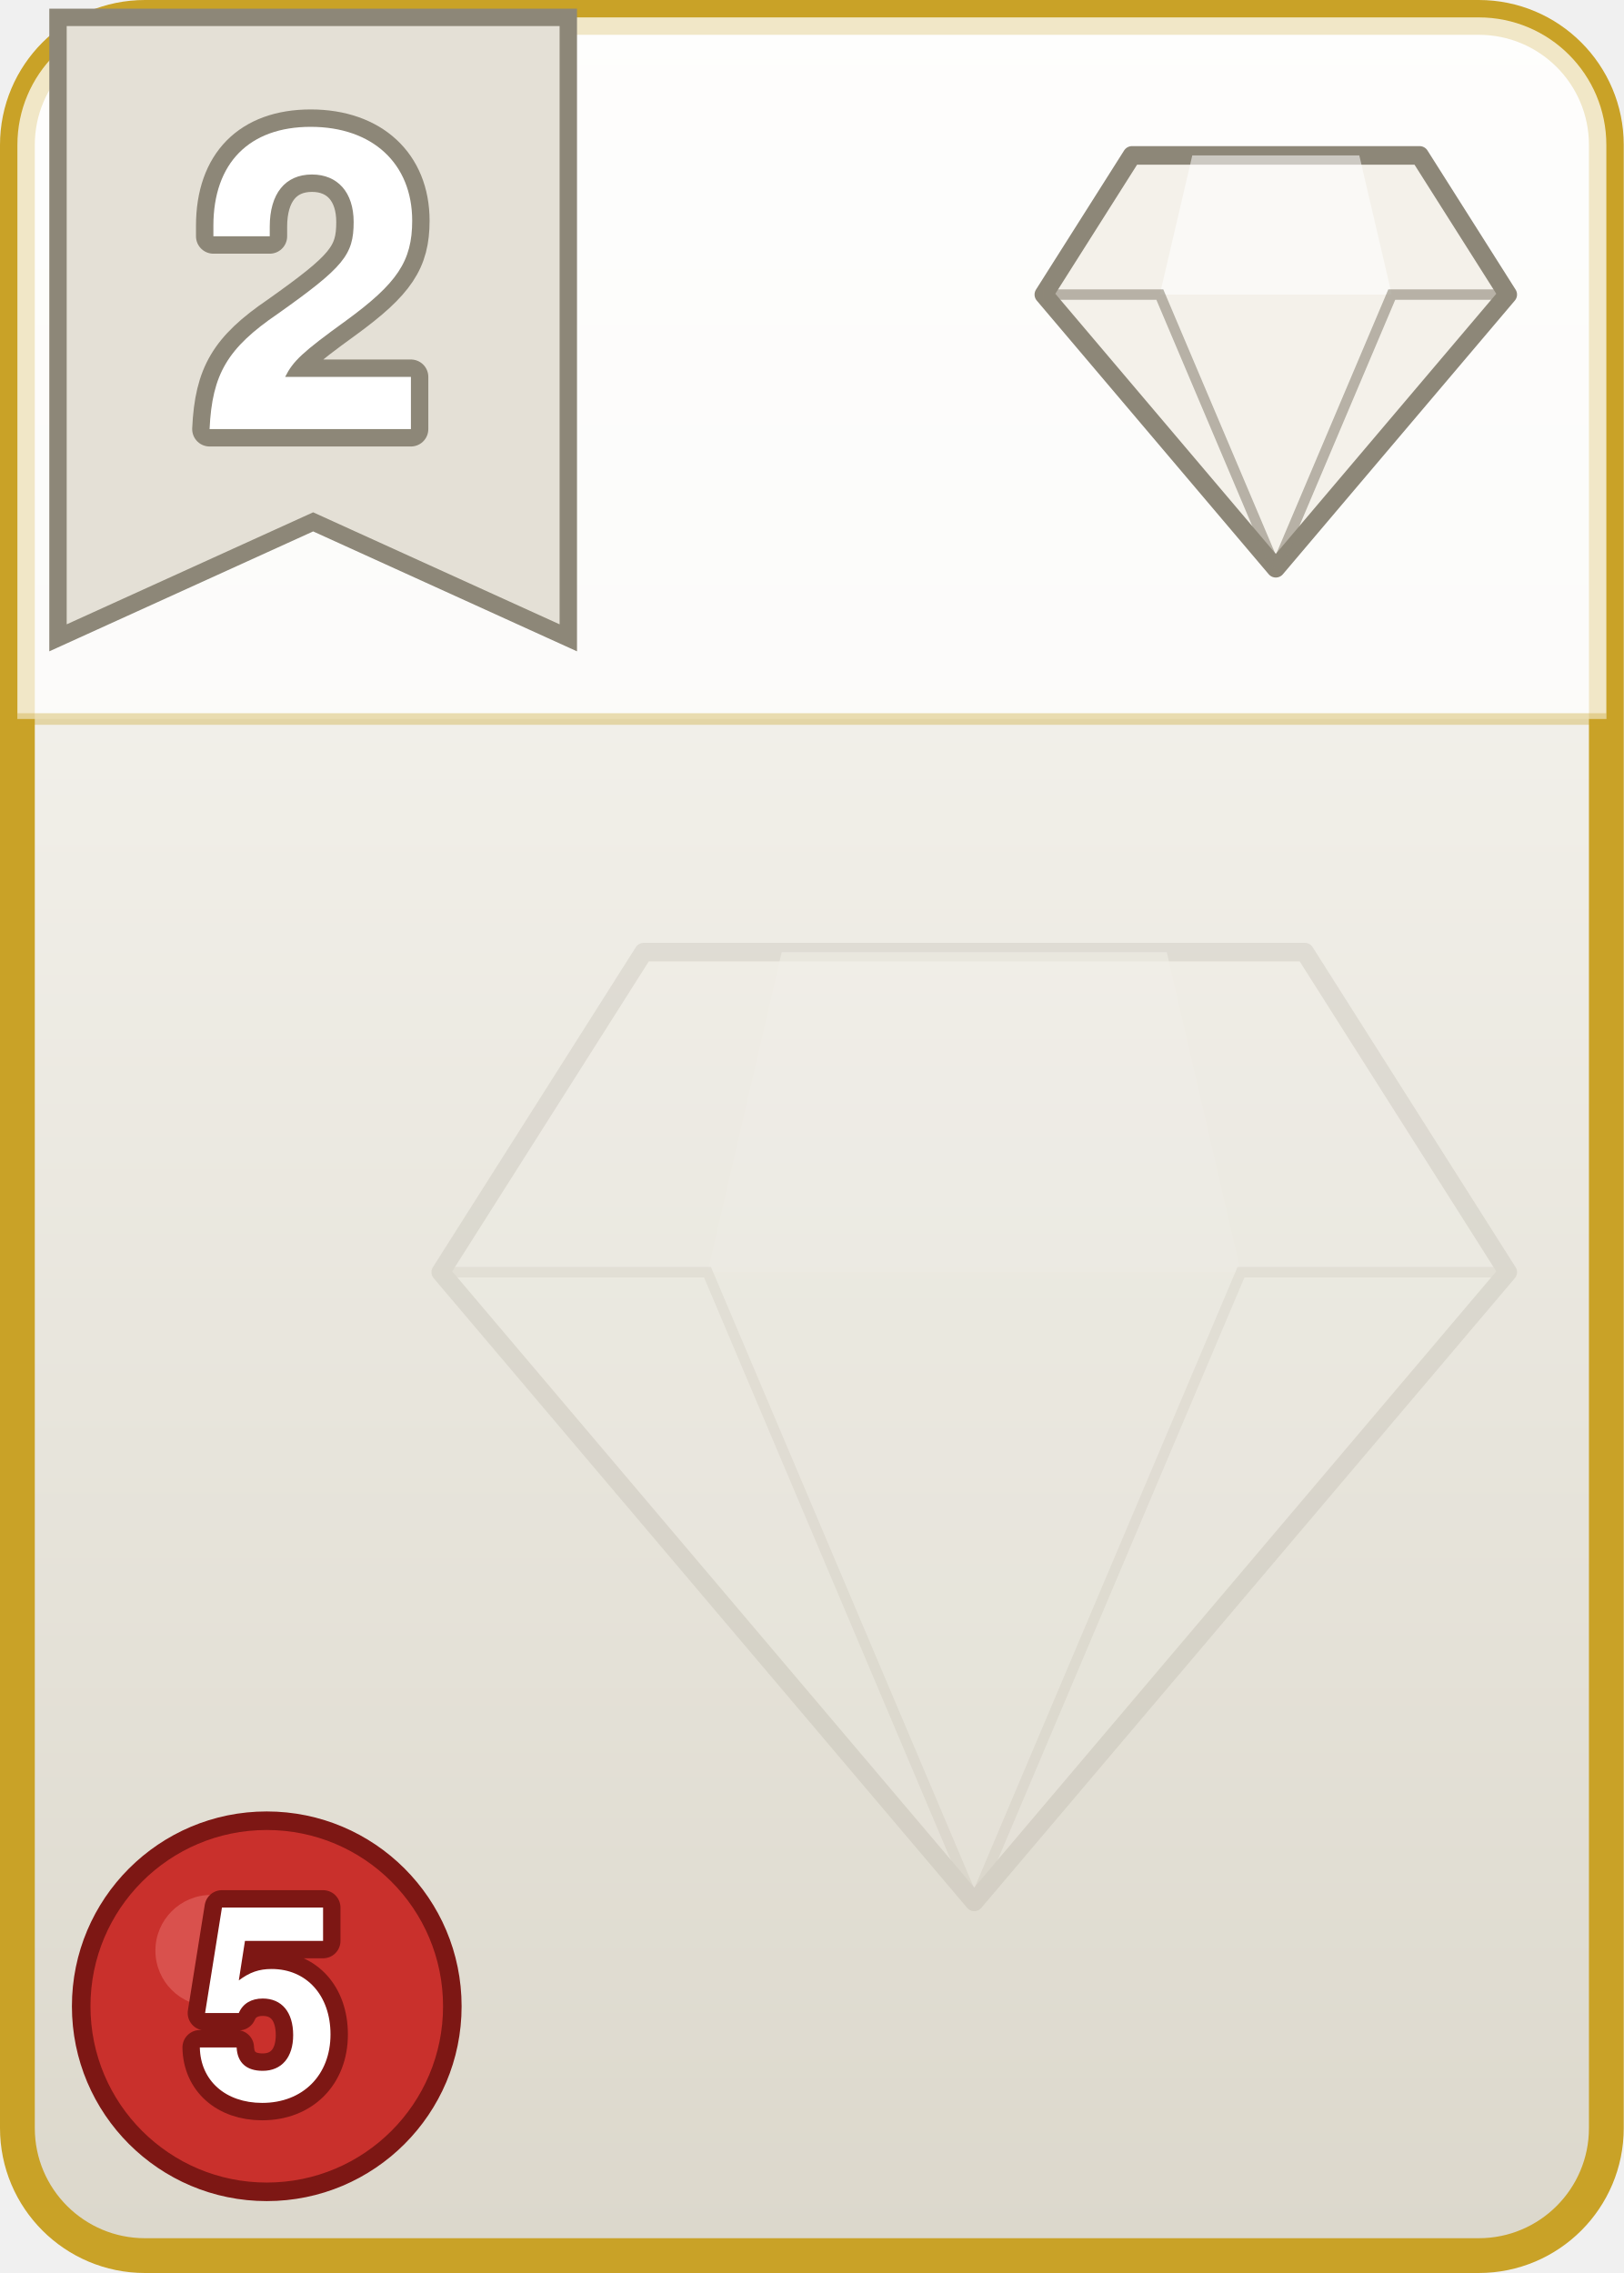
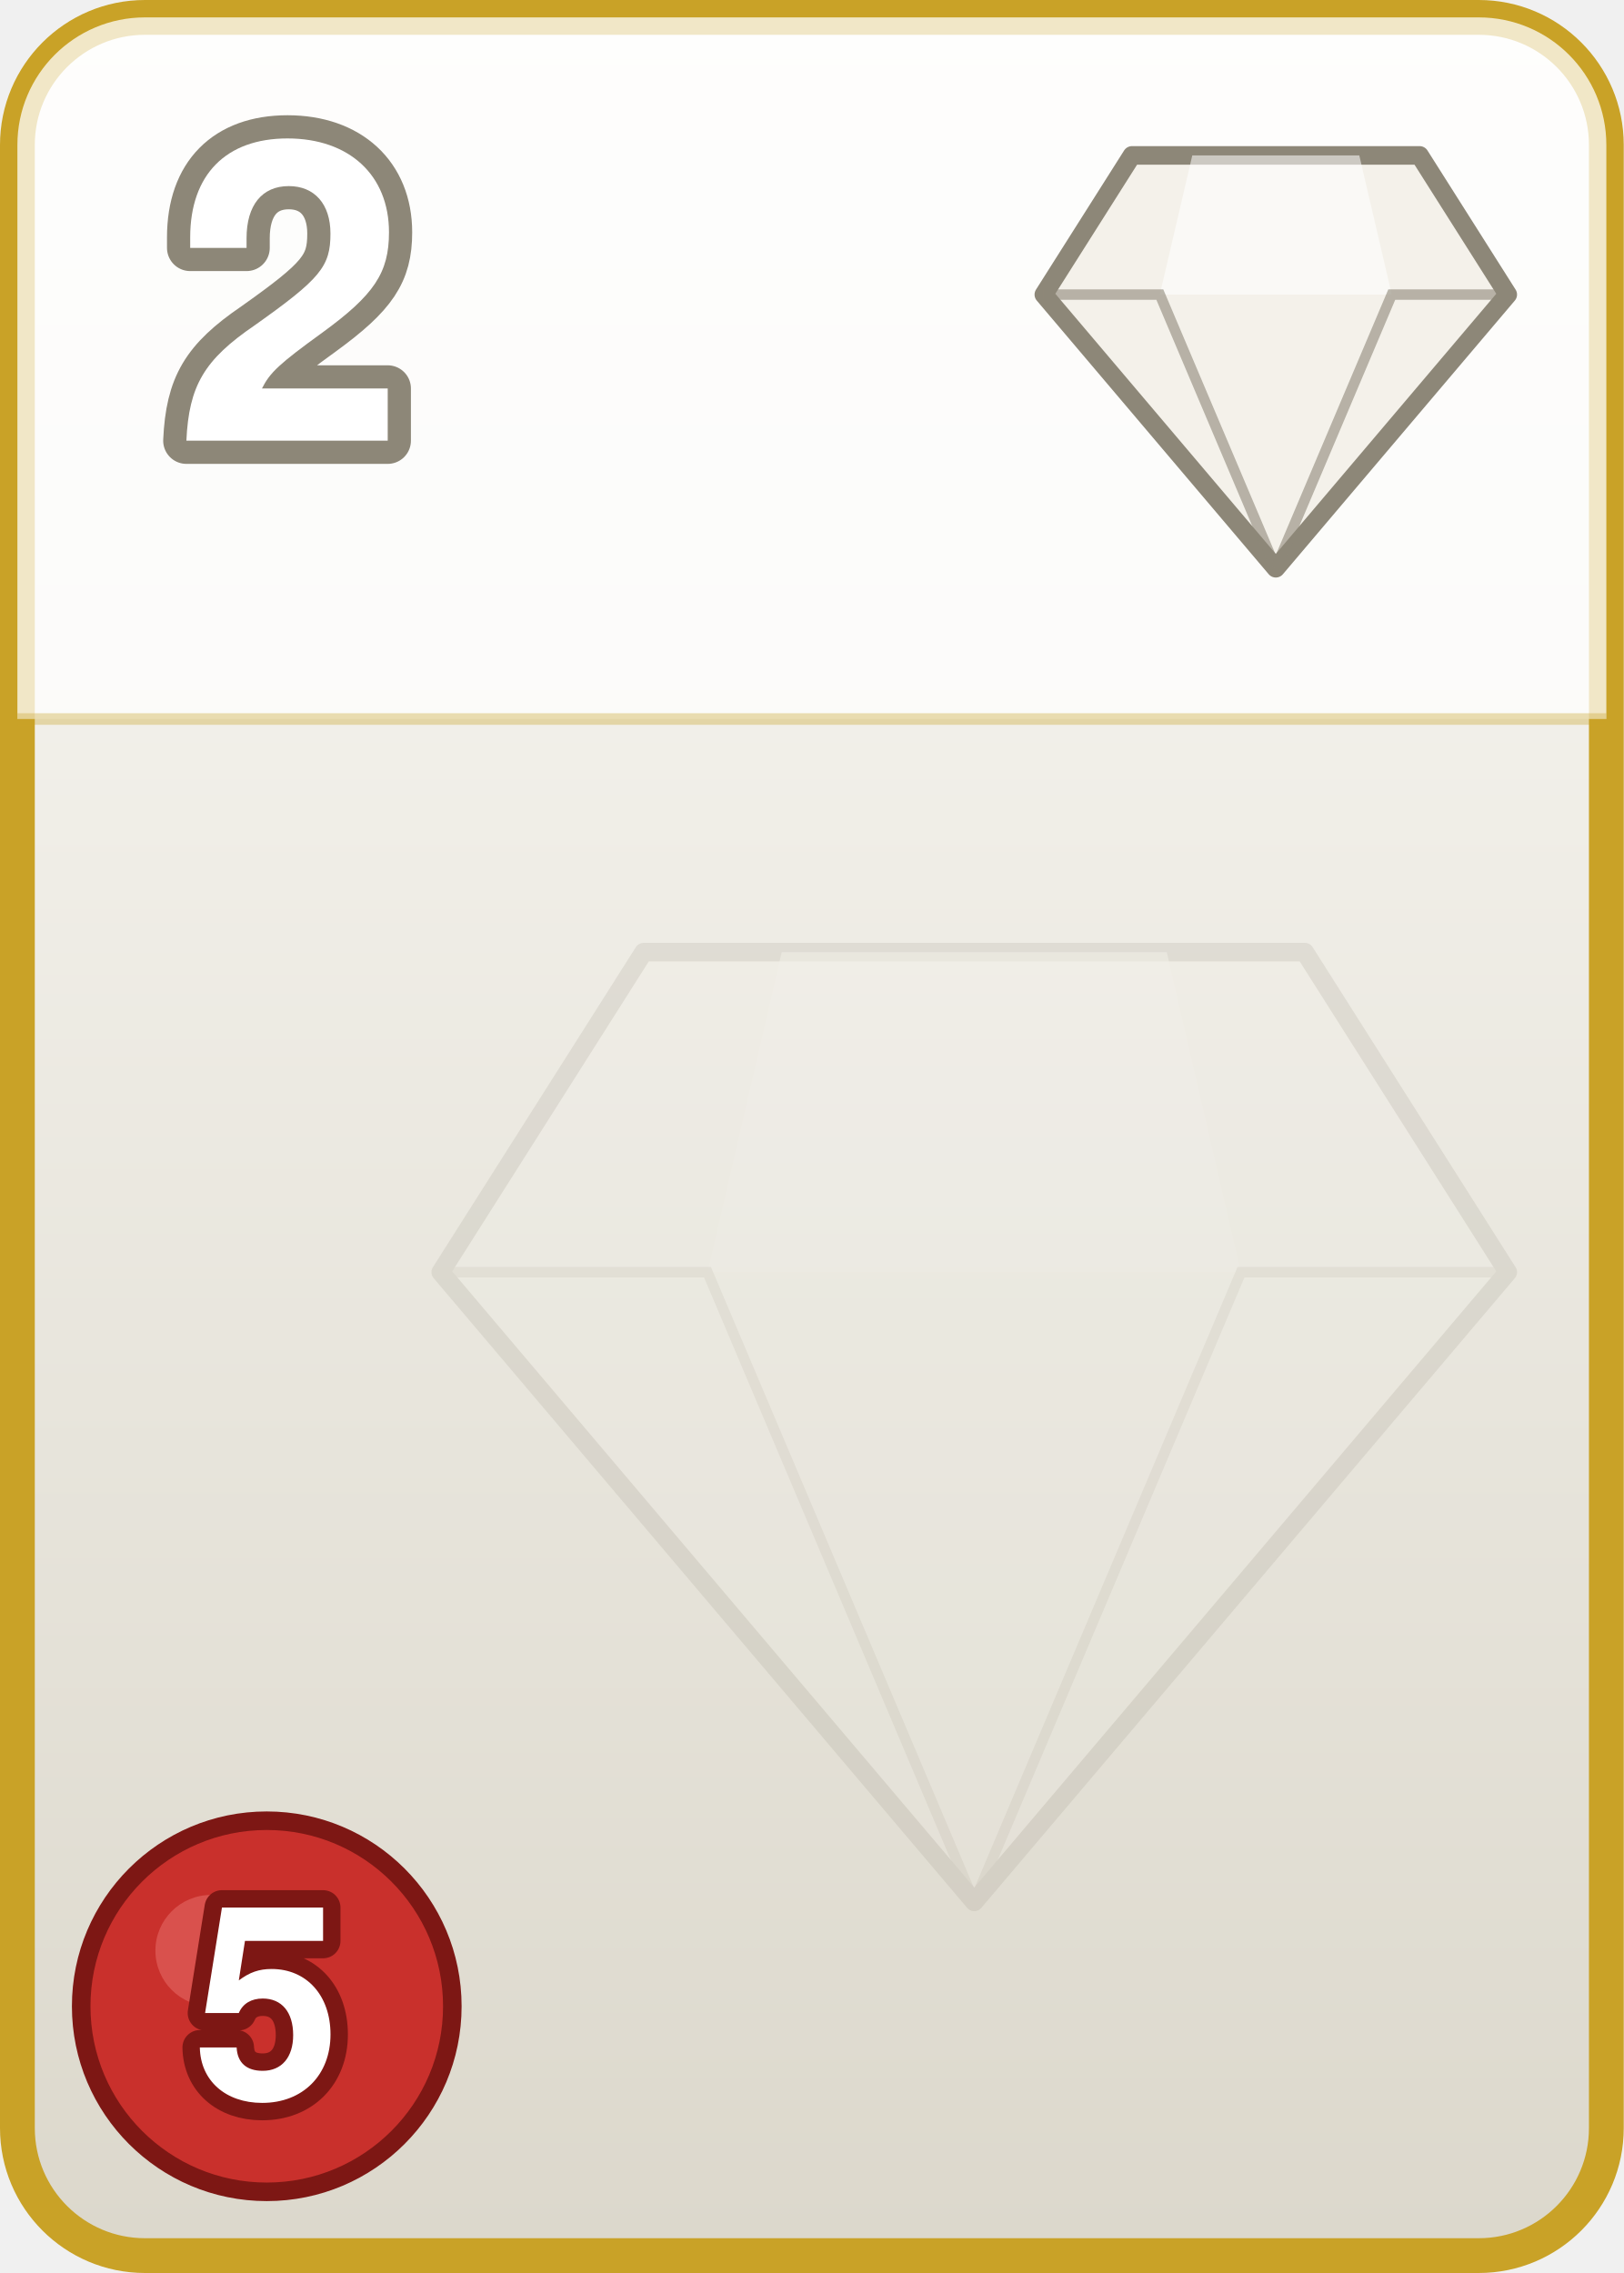
<svg xmlns="http://www.w3.org/2000/svg" width="140" height="196" viewBox="0 0 140 196" role="img" aria-label="レベル2 2点 ボーナス白 コスト赤5">
  <defs>
    <linearGradient id="bgc60" x1="0" y1="0" x2="0" y2="1">
      <stop offset="0" stop-color="#FBFAF6" />
      <stop offset="1" stop-color="#DCD8CC" />
    </linearGradient>
  </defs>
  <rect x="1.5" y="1.5" width="137" height="193" rx="11" fill="url(#bgc60)" stroke="#C9A227" stroke-width="3" />
  <g opacity="0.16">
    <polygon points="55.5,82.1 112.5,82.1 130.0,109.7 84.0,164.0 38.0,109.7" fill="#F4F1EA" stroke="#8D8778" stroke-width="1.6" stroke-linejoin="round" />
    <polygon points="67.4,82.1 100.6,82.1 107.0,109.7 61.0,109.7" fill="#FFFFFF" opacity="0.55" />
    <polyline points="38.0,109.7 61.0,109.7 84.0,164.0" fill="none" stroke="#8D8778" stroke-width="0.9" opacity="0.6" />
    <polyline points="130.0,109.7 107.0,109.7 84.0,164.0" fill="none" stroke="#8D8778" stroke-width="0.9" opacity="0.6" />
  </g>
  <path d="M1.5,62 V12.5 A11,11 0 0 1 12.5,1.5 H127.5 A11,11 0 0 1 138.5,12.5 V62 Z" fill="#FFFFFF" opacity="0.74" />
  <line x1="1.5" y1="62" x2="138.5" y2="62" stroke="#C9A227" stroke-width="1" opacity="0.35" />
  <polygon points="97.6,13.4 122.4,13.4 130.0,25.4 110.0,49.0 90.0,25.4" fill="#F4F1EA" stroke="#8D8778" stroke-width="1.6" stroke-linejoin="round" />
  <polygon points="102.8,13.4 117.2,13.4 120.0,25.4 100.0,25.4" fill="#FFFFFF" opacity="0.55" />
  <polyline points="90.0,25.4 100.0,25.4 110.0,49.0" fill="none" stroke="#8D8778" stroke-width="0.9" opacity="0.6" />
  <polyline points="130.0,25.4 120.0,25.4 110.0,49.0" fill="none" stroke="#8D8778" stroke-width="0.9" opacity="0.6" />
-   <path d="M5,1.5 H49 V55 L27,45 L5,55 Z" fill="#E4E0D6" stroke="#8D8778" stroke-width="1.5" />
-   <text x="27" y="37" text-anchor="middle" font-size="36" font-weight="800" fill="#FFFFFF" stroke="#8D8778" stroke-width="3" paint-order="stroke" stroke-linejoin="round" font-family="'Helvetica Neue', Helvetica, Arial, sans-serif">2</text>
+   <text x="25" y="38" text-anchor="middle" font-size="36" font-weight="800" fill="#FFFFFF" stroke="#8D8778" stroke-width="4" paint-order="stroke" stroke-linejoin="round" font-family="'Helvetica Neue', Helvetica, Arial, sans-serif">2</text>
  <circle cx="23" cy="173" r="16" fill="#C9302C" stroke="#7D1714" stroke-width="1.6" />
  <circle cx="18.2" cy="168.2" r="4.8" fill="#EE7A76" opacity="0.45" />
  <text x="23" y="180.8" text-anchor="middle" font-size="23" font-weight="800" fill="#FFFFFF" stroke="#7D1714" stroke-width="3" paint-order="stroke" stroke-linejoin="round" font-family="'Helvetica Neue', Helvetica, Arial, sans-serif">5</text>
</svg>
